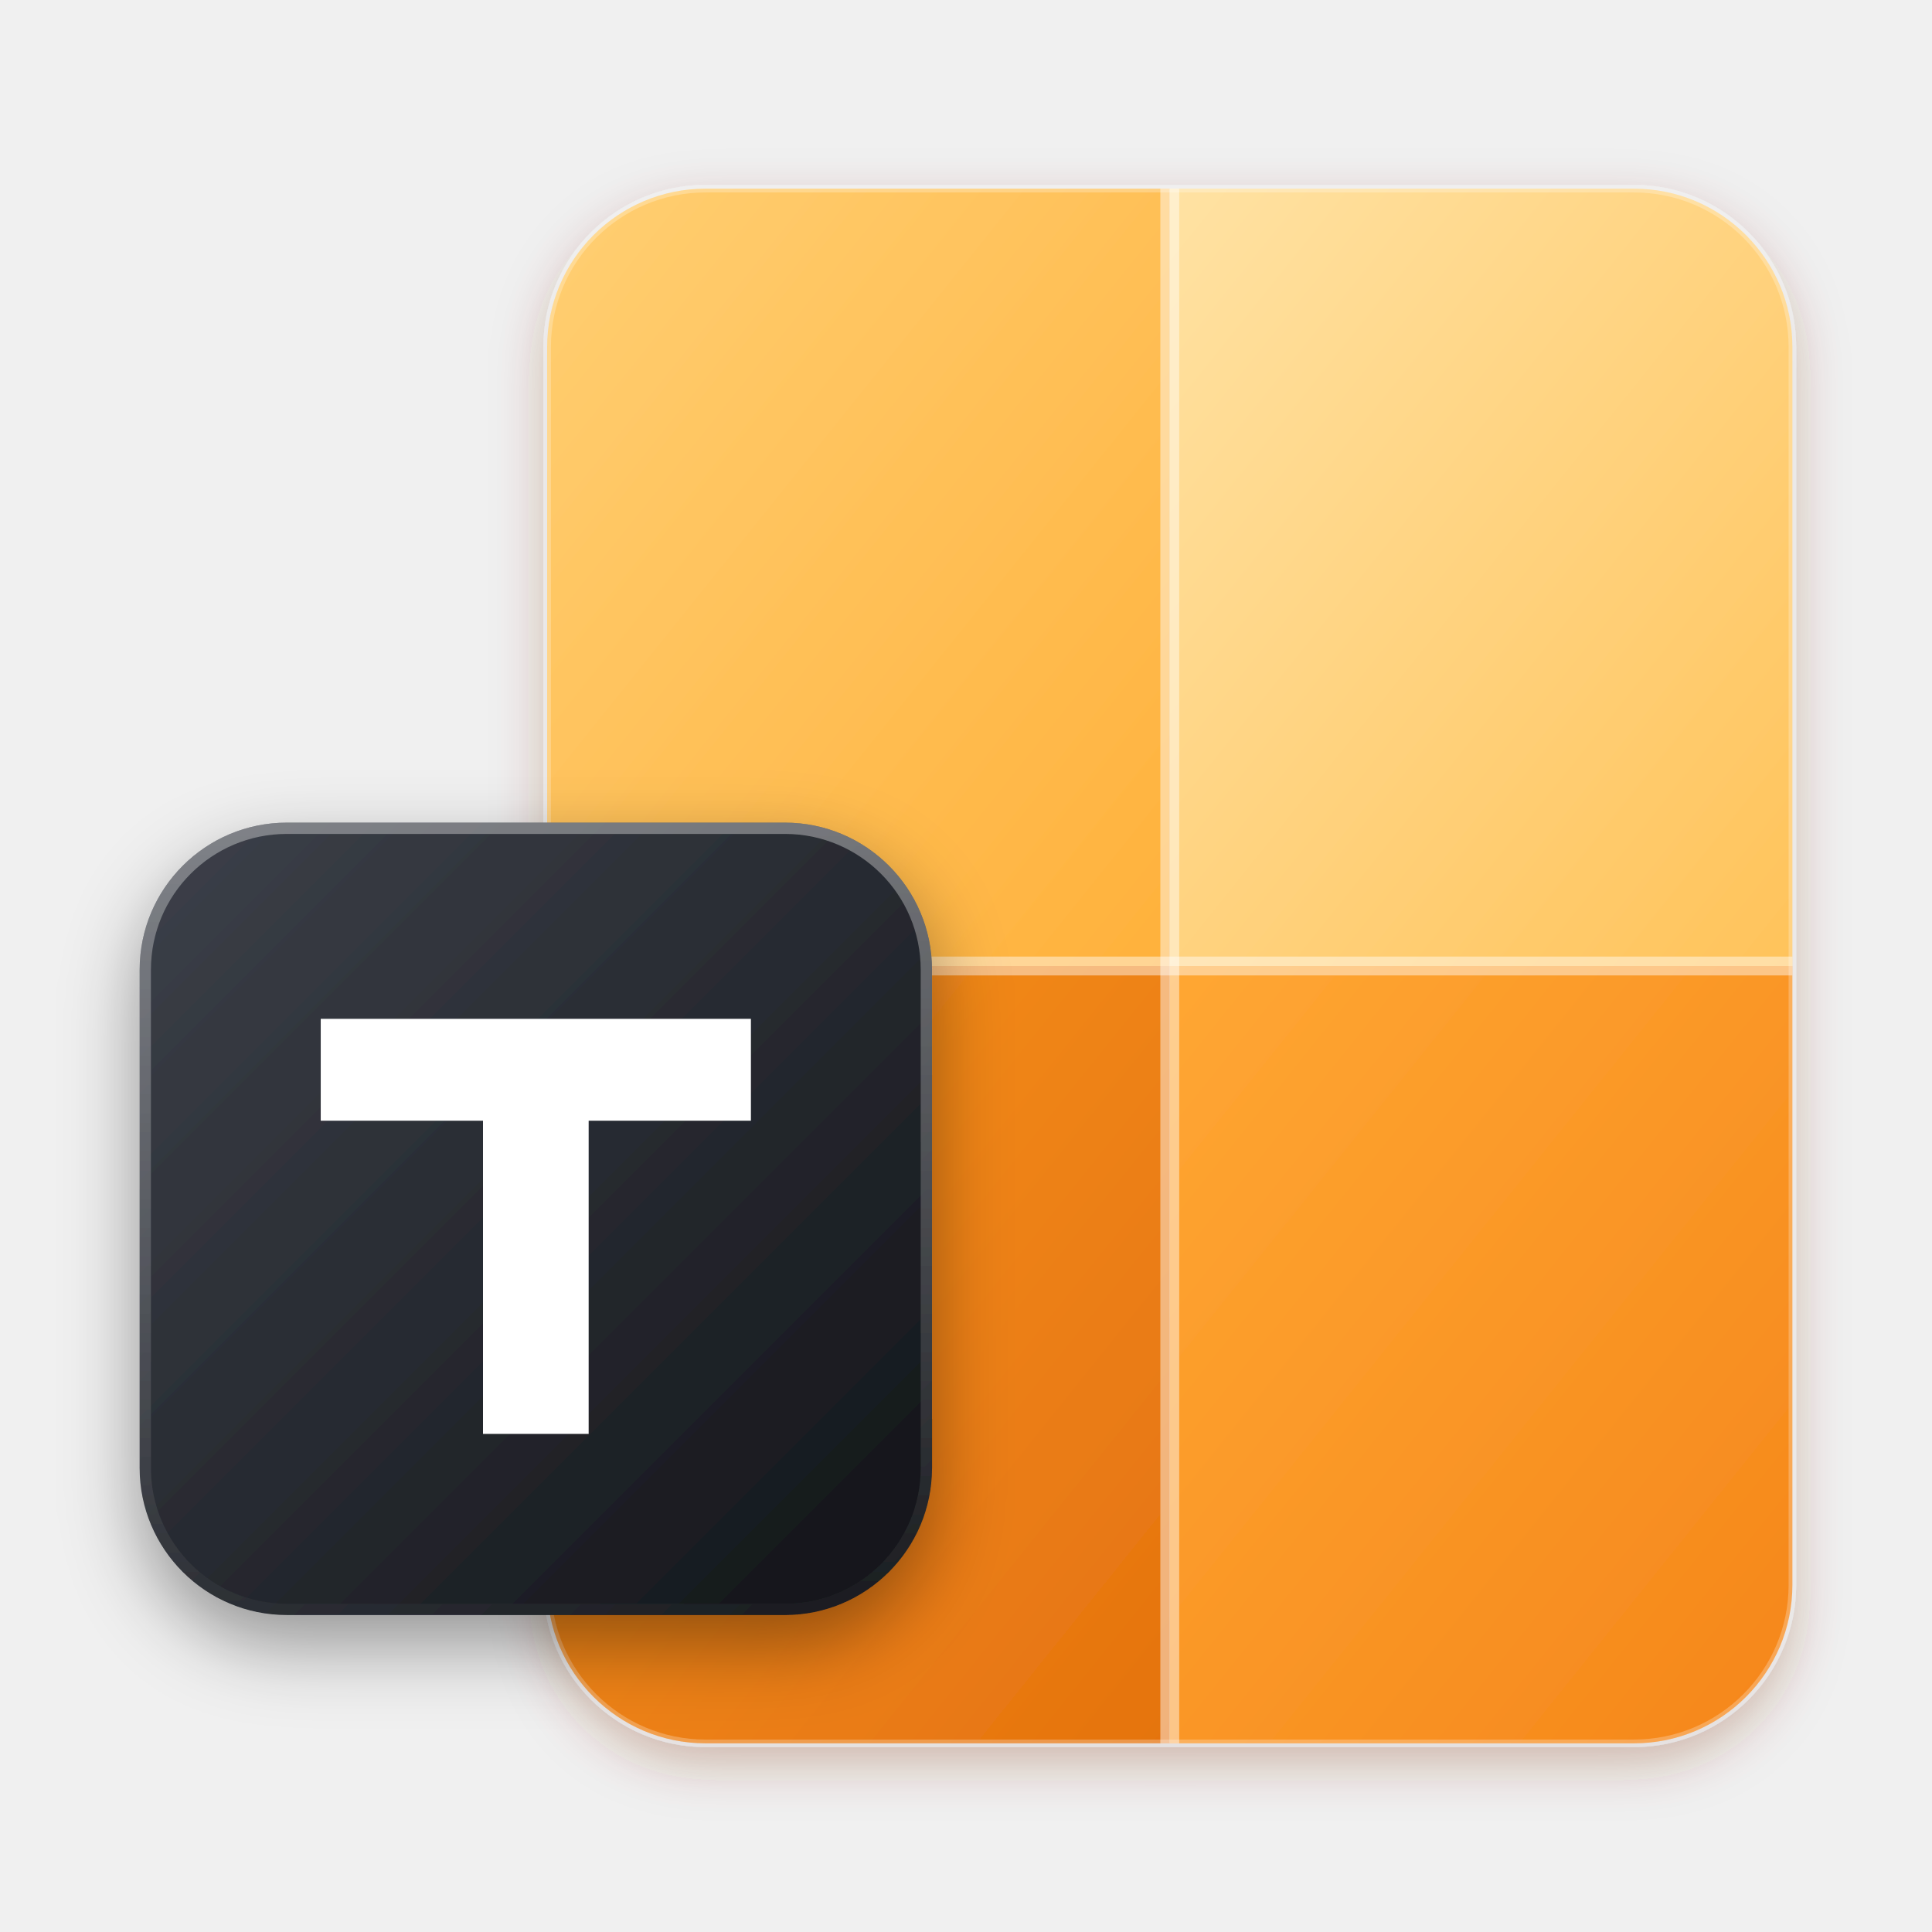
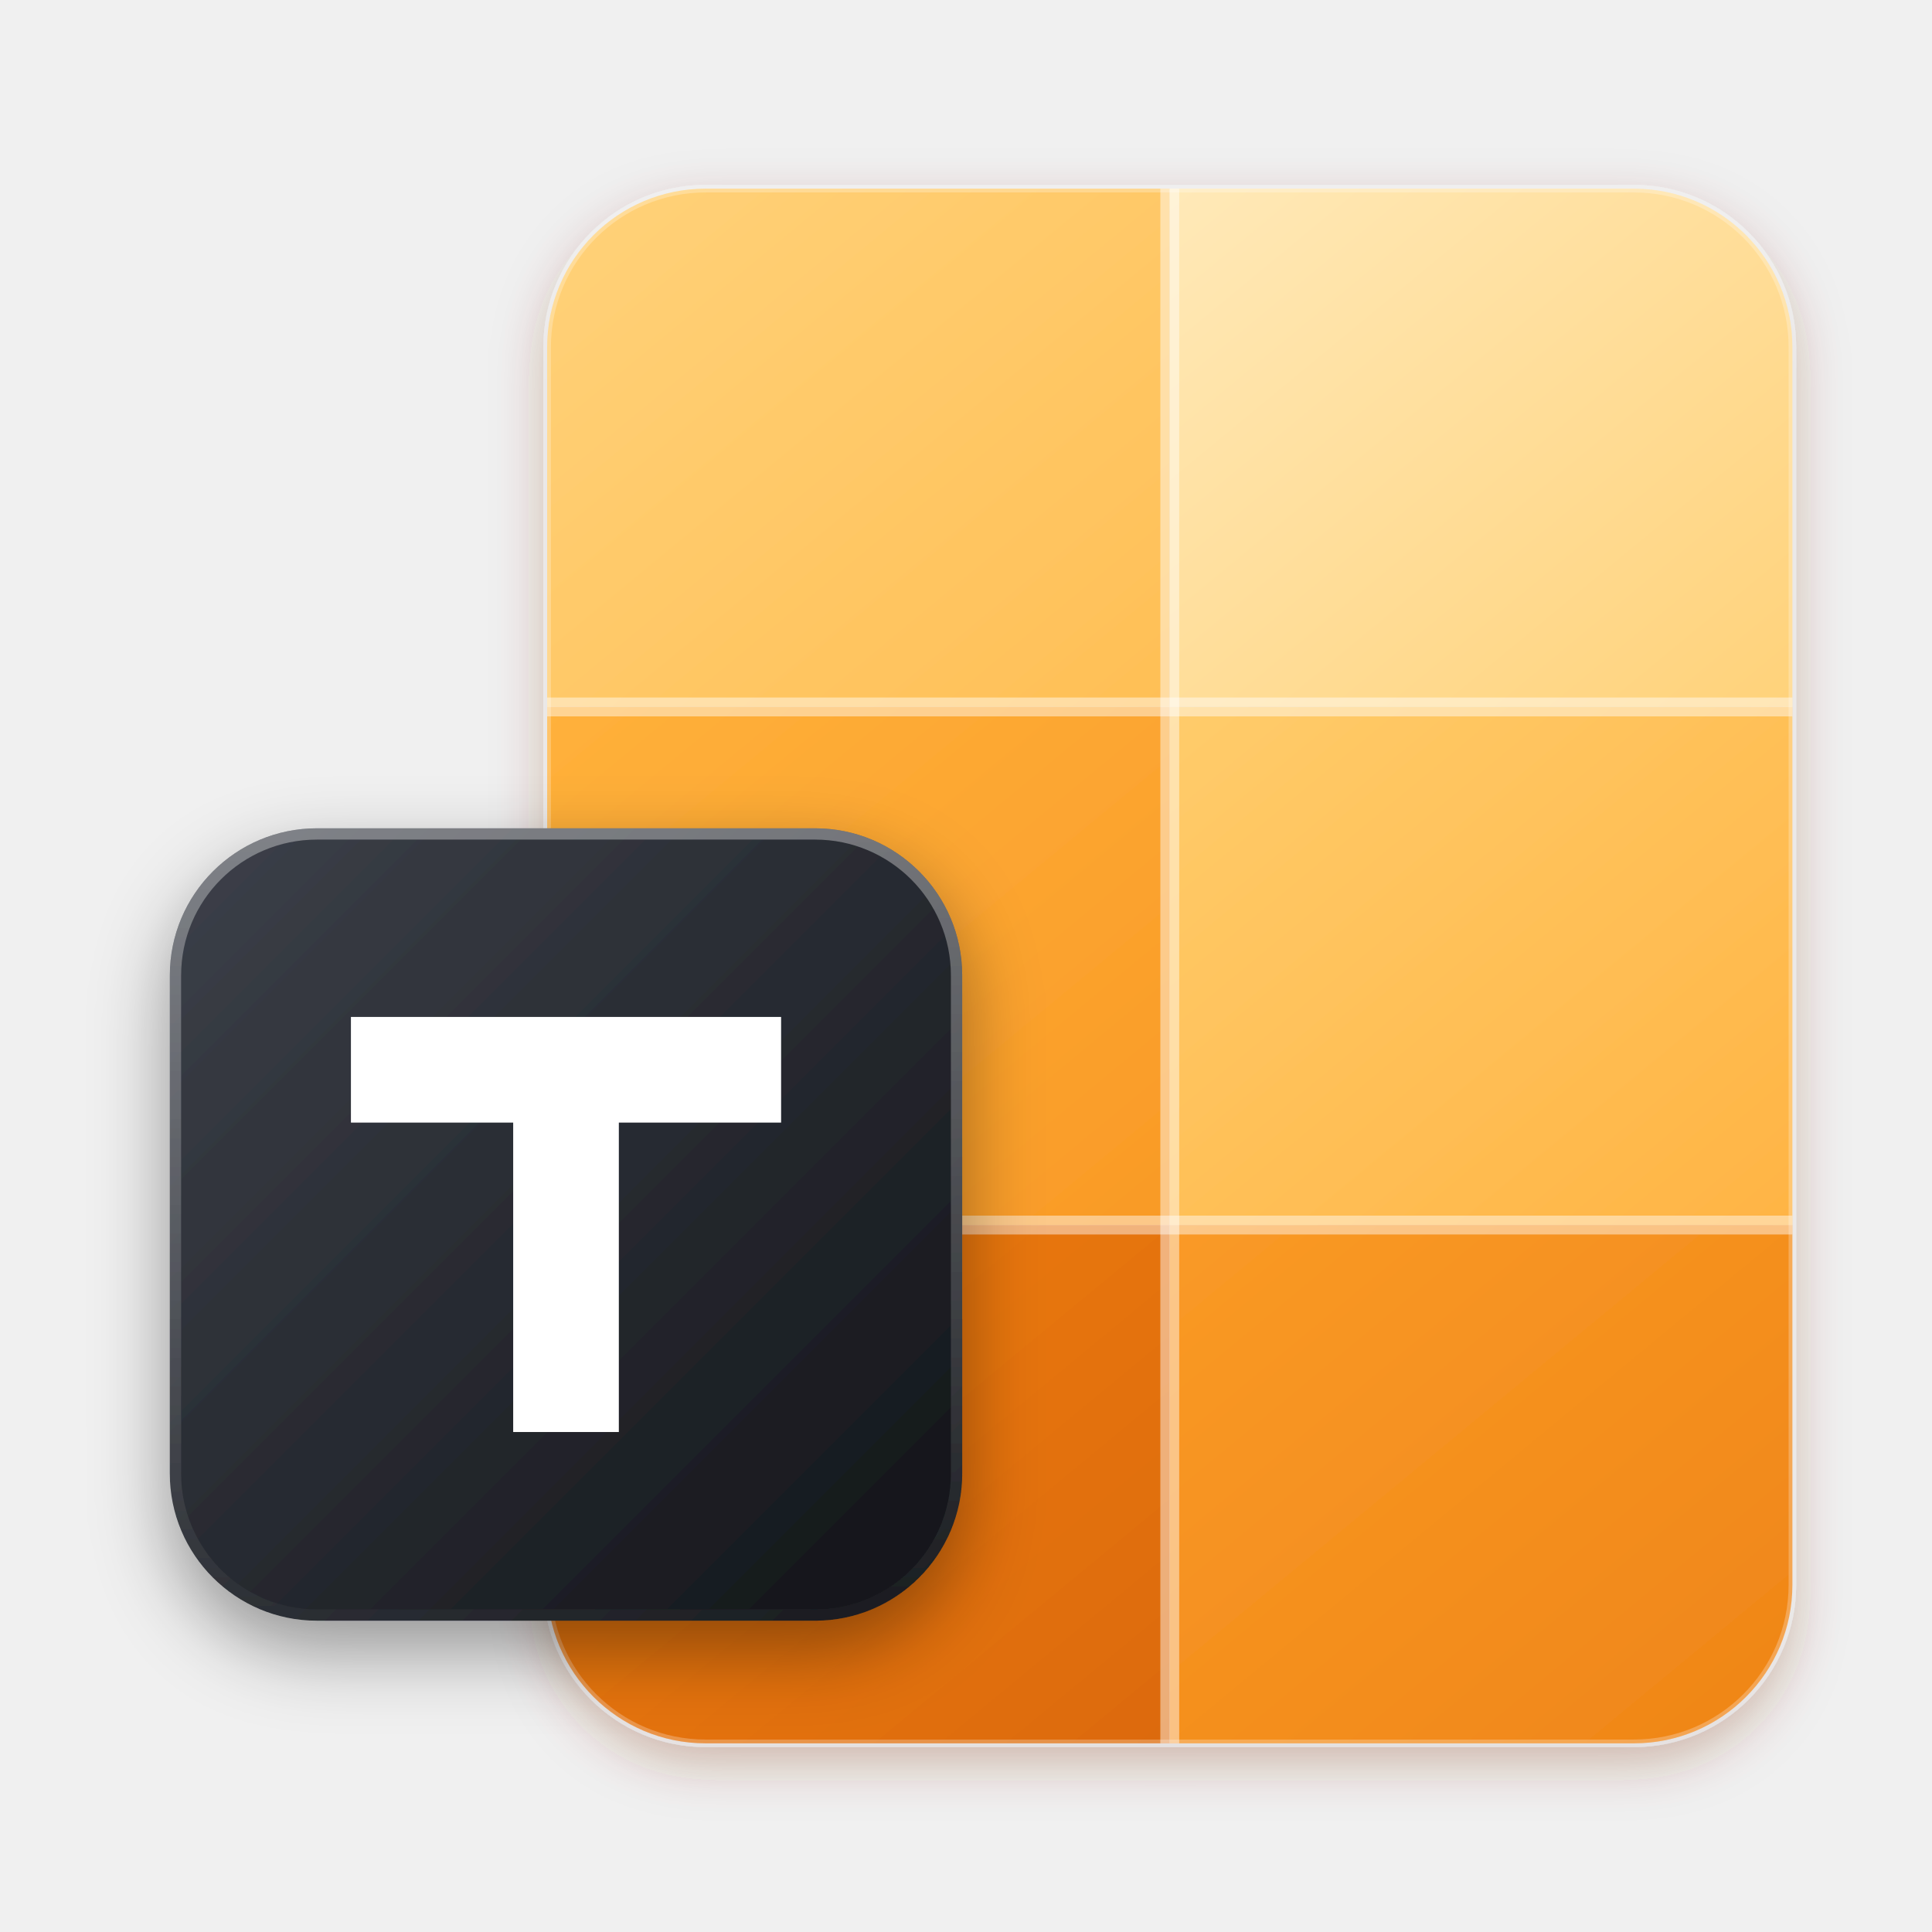
<svg xmlns="http://www.w3.org/2000/svg" viewBox="0 0 1024 1024">
  <defs>
-     <linearGradient id="q1" x1="0" y1="0" x2="1" y2="1">
-       <stop offset="0" stop-color="#ffcf73" />
-       <stop offset="1" stop-color="#ffb13b" />
+     <linearGradient id="c00" x1="0" y1="0" x2="1" y2="1">
+       <stop offset="0" stop-color="#ffd27a" />
+       <stop offset="1" stop-color="#ffbf55" />
    </linearGradient>
-     <linearGradient id="q2" x1="0" y1="0" x2="1" y2="1">
-       <stop offset="0" stop-color="#ffe2a3" />
-       <stop offset="1" stop-color="#ffc35a" />
+     <linearGradient id="c01" x1="0" y1="0" x2="1" y2="1">
+       <stop offset="0" stop-color="#ffe9b8" />
+       <stop offset="1" stop-color="#ffd27a" />
    </linearGradient>
-     <linearGradient id="q3" x1="0" y1="0" x2="1" y2="1">
-       <stop offset="0" stop-color="#f7921f" />
-       <stop offset="1" stop-color="#e5730f" />
+     <linearGradient id="c10" x1="0" y1="0" x2="1" y2="1">
+       <stop offset="0" stop-color="#ffb13b" />
+       <stop offset="1" stop-color="#f99a26" />
    </linearGradient>
-     <linearGradient id="q4" x1="0" y1="0" x2="1" y2="1">
-       <stop offset="0" stop-color="#ffa733" />
-       <stop offset="1" stop-color="#f5861a" />
+     <linearGradient id="c11" x1="0" y1="0" x2="1" y2="1">
+       <stop offset="0" stop-color="#ffcc6b" />
+       <stop offset="1" stop-color="#ffb444" />
+     </linearGradient>
+     <linearGradient id="c20" x1="0" y1="0" x2="1" y2="1">
+       <stop offset="0" stop-color="#ef7d14" />
+       <stop offset="1" stop-color="#dc6a0a" />
+     </linearGradient>
+     <linearGradient id="c21" x1="0" y1="0" x2="1" y2="1">
+       <stop offset="0" stop-color="#fa9a26" />
+       <stop offset="1" stop-color="#ef8517" />
    </linearGradient>
    <linearGradient id="front" x1="0" y1="0" x2="1" y2="1">
      <stop offset="0" stop-color="#3d414a" />
      <stop offset="1" stop-color="#111317" />
    </linearGradient>
    <linearGradient id="rim" x1="0" y1="0" x2="0" y2="1">
      <stop offset="0" stop-color="#fff" stop-opacity="0.35" />
      <stop offset="1" stop-color="#fff" stop-opacity="0.03" />
    </linearGradient>
    <filter id="sh" x="-30%" y="-30%" width="160%" height="170%">
      <feDropShadow dx="0" dy="16" stdDeviation="20" flood-color="#000" flood-opacity="0.38" />
    </filter>
    <filter id="sh2" x="-30%" y="-30%" width="160%" height="170%">
      <feDropShadow dx="0" dy="10" stdDeviation="14" flood-color="#7a2e00" flood-opacity="0.3" />
    </filter>
    <clipPath id="board">
      <rect x="290" y="100" width="660" height="824" rx="84" />
    </clipPath>
  </defs>
  <g filter="url(#sh2)">
    <g clip-path="url(#board)">
-       <rect x="290" y="100" width="330" height="412" fill="url(#q1)" />
-       <rect x="620" y="100" width="330" height="412" fill="url(#q2)" />
-       <rect x="290" y="512" width="330" height="412" fill="url(#q3)" />
-       <rect x="620" y="512" width="330" height="412" fill="url(#q4)" />
+       <rect x="290" y="100.0" width="330" height="274.7" fill="url(#c00)" />
+       <rect x="620" y="100.0" width="330" height="274.7" fill="url(#c01)" />
+       <rect x="290" y="374.7" width="330" height="274.7" fill="url(#c10)" />
+       <rect x="620" y="374.7" width="330" height="274.7" fill="url(#c11)" />
+       <rect x="290" y="649.3" width="330" height="274.7" fill="url(#c20)" />
+       <rect x="620" y="649.3" width="330" height="274.7" fill="url(#c21)" />
      <g stroke="#fff" stroke-opacity="0.45" stroke-width="10">
        <line x1="620" y1="100" x2="620" y2="924" />
-         <line x1="290" y1="512" x2="950" y2="512" />
+         <line x1="290" y1="374.7" x2="950" y2="374.7" />
+         <line x1="290" y1="649.3" x2="950" y2="649.3" />
      </g>
    </g>
    <rect x="290" y="100" width="660" height="824" rx="84" fill="none" stroke="#fff" stroke-opacity="0.25" stroke-width="4" />
  </g>
  <g filter="url(#sh)">
-     <rect x="74" y="436" width="420" height="420" rx="78" fill="url(#front)" />
-     <rect x="77" y="439" width="414" height="414" rx="75" fill="none" stroke="url(#rim)" stroke-width="6" />
+     <rect x="90" y="439" width="420" height="420" rx="78" fill="url(#front)" />
+     <rect x="93" y="442" width="414" height="414" rx="75" fill="none" stroke="url(#rim)" stroke-width="6" />
  </g>
-   <path d="M170 540 H398 V594 H312 V760 H256 V594 H170 Z" fill="#ffffff" />
+   <path d="M186 539 H414 V595 H328 V759 H272 V595 H186 Z" fill="#ffffff" />
</svg>
